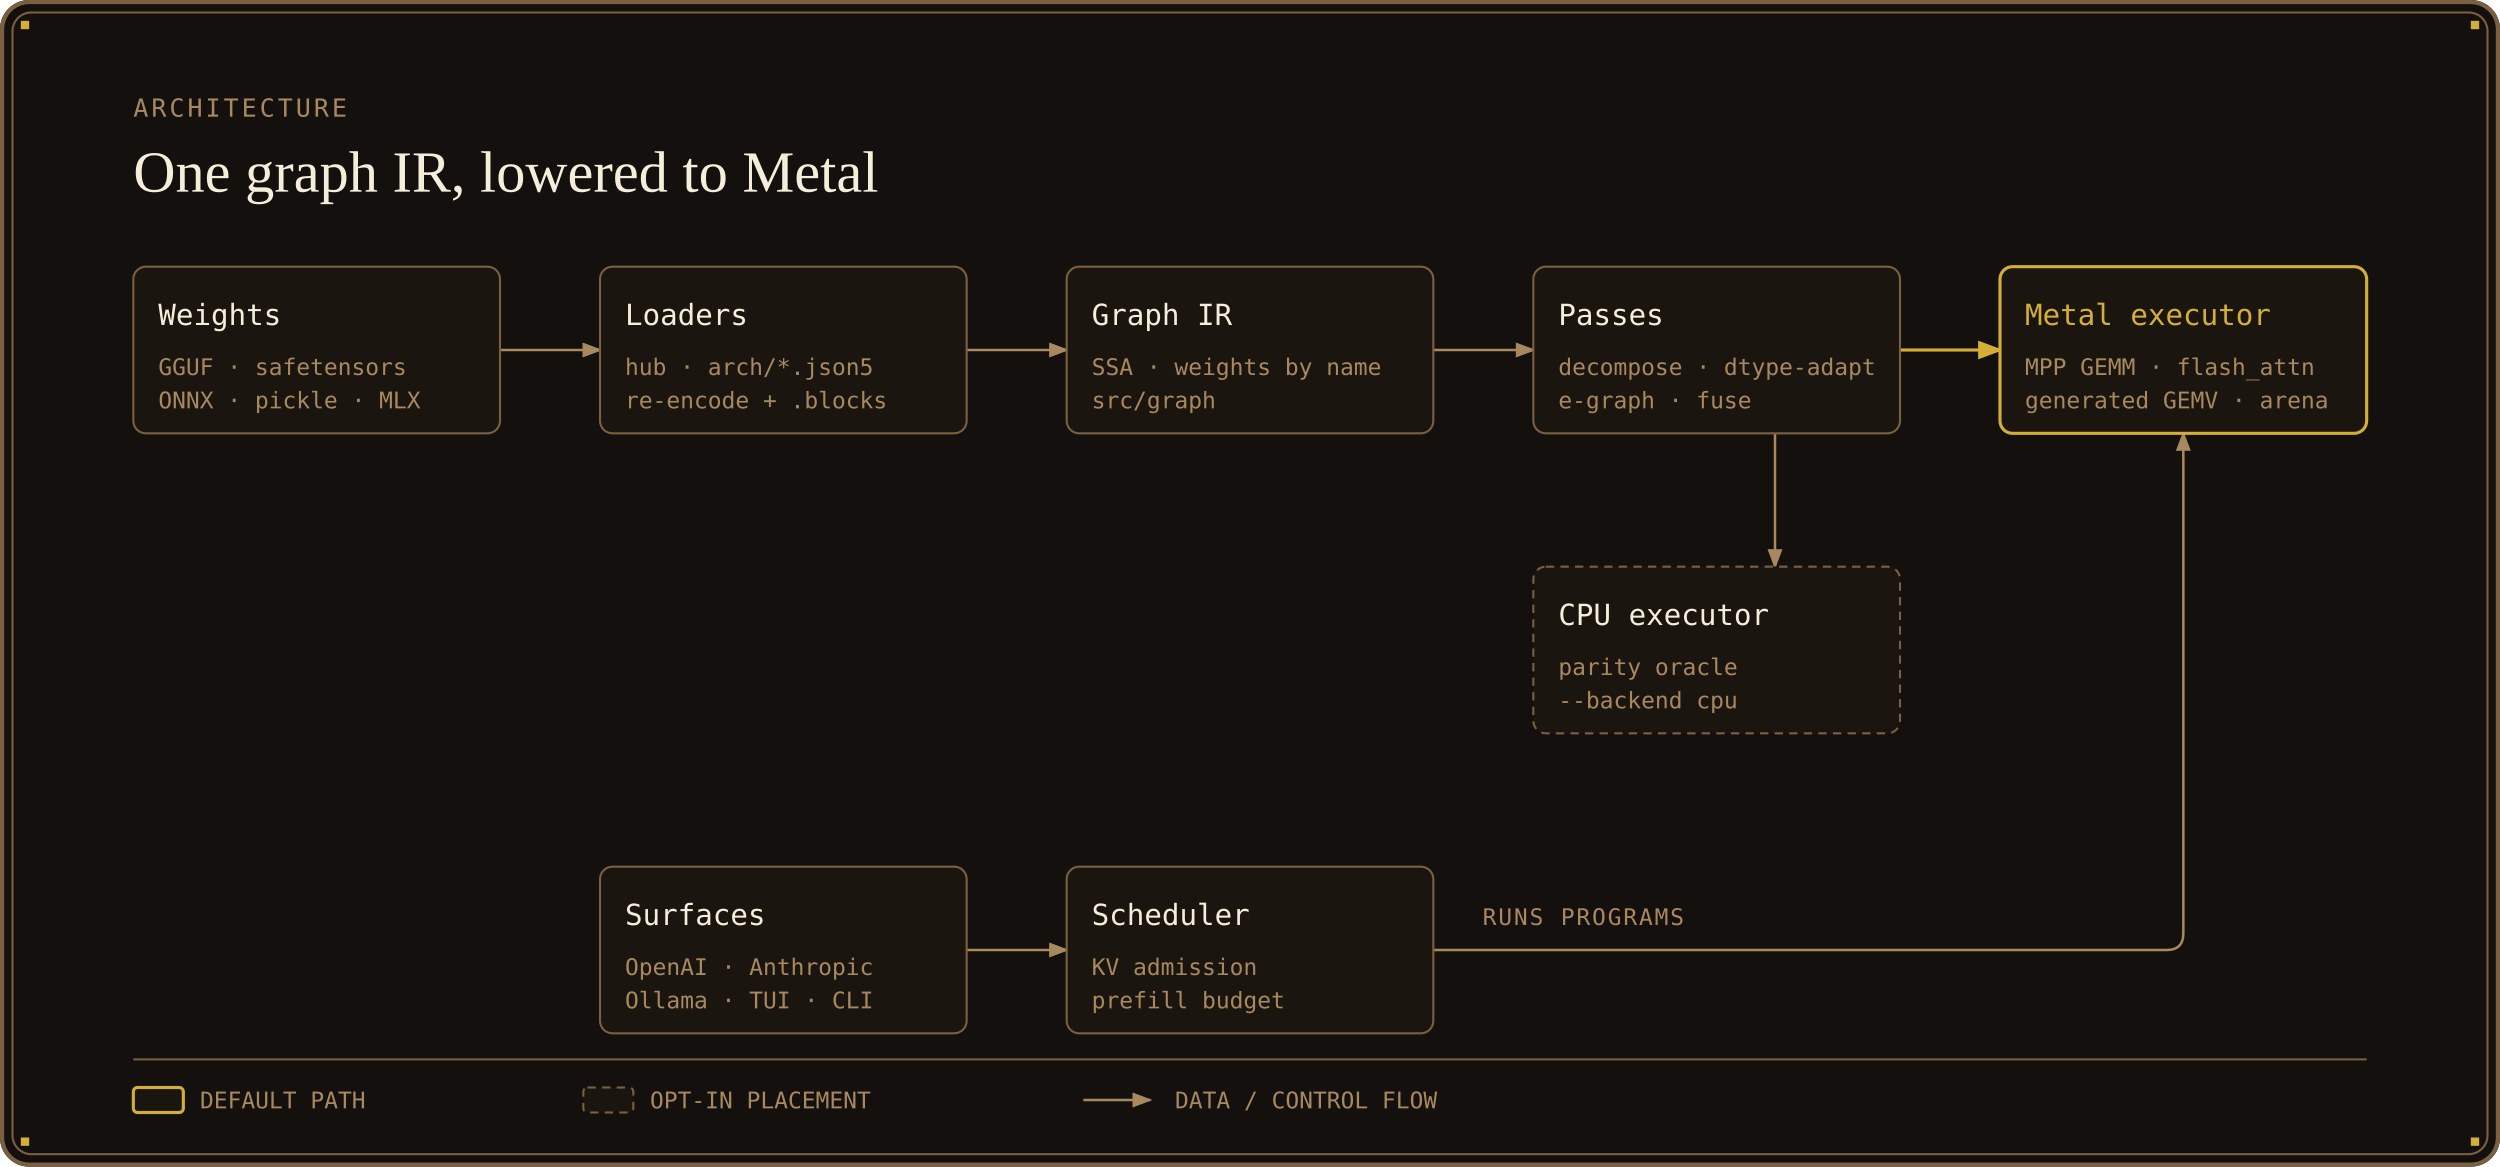
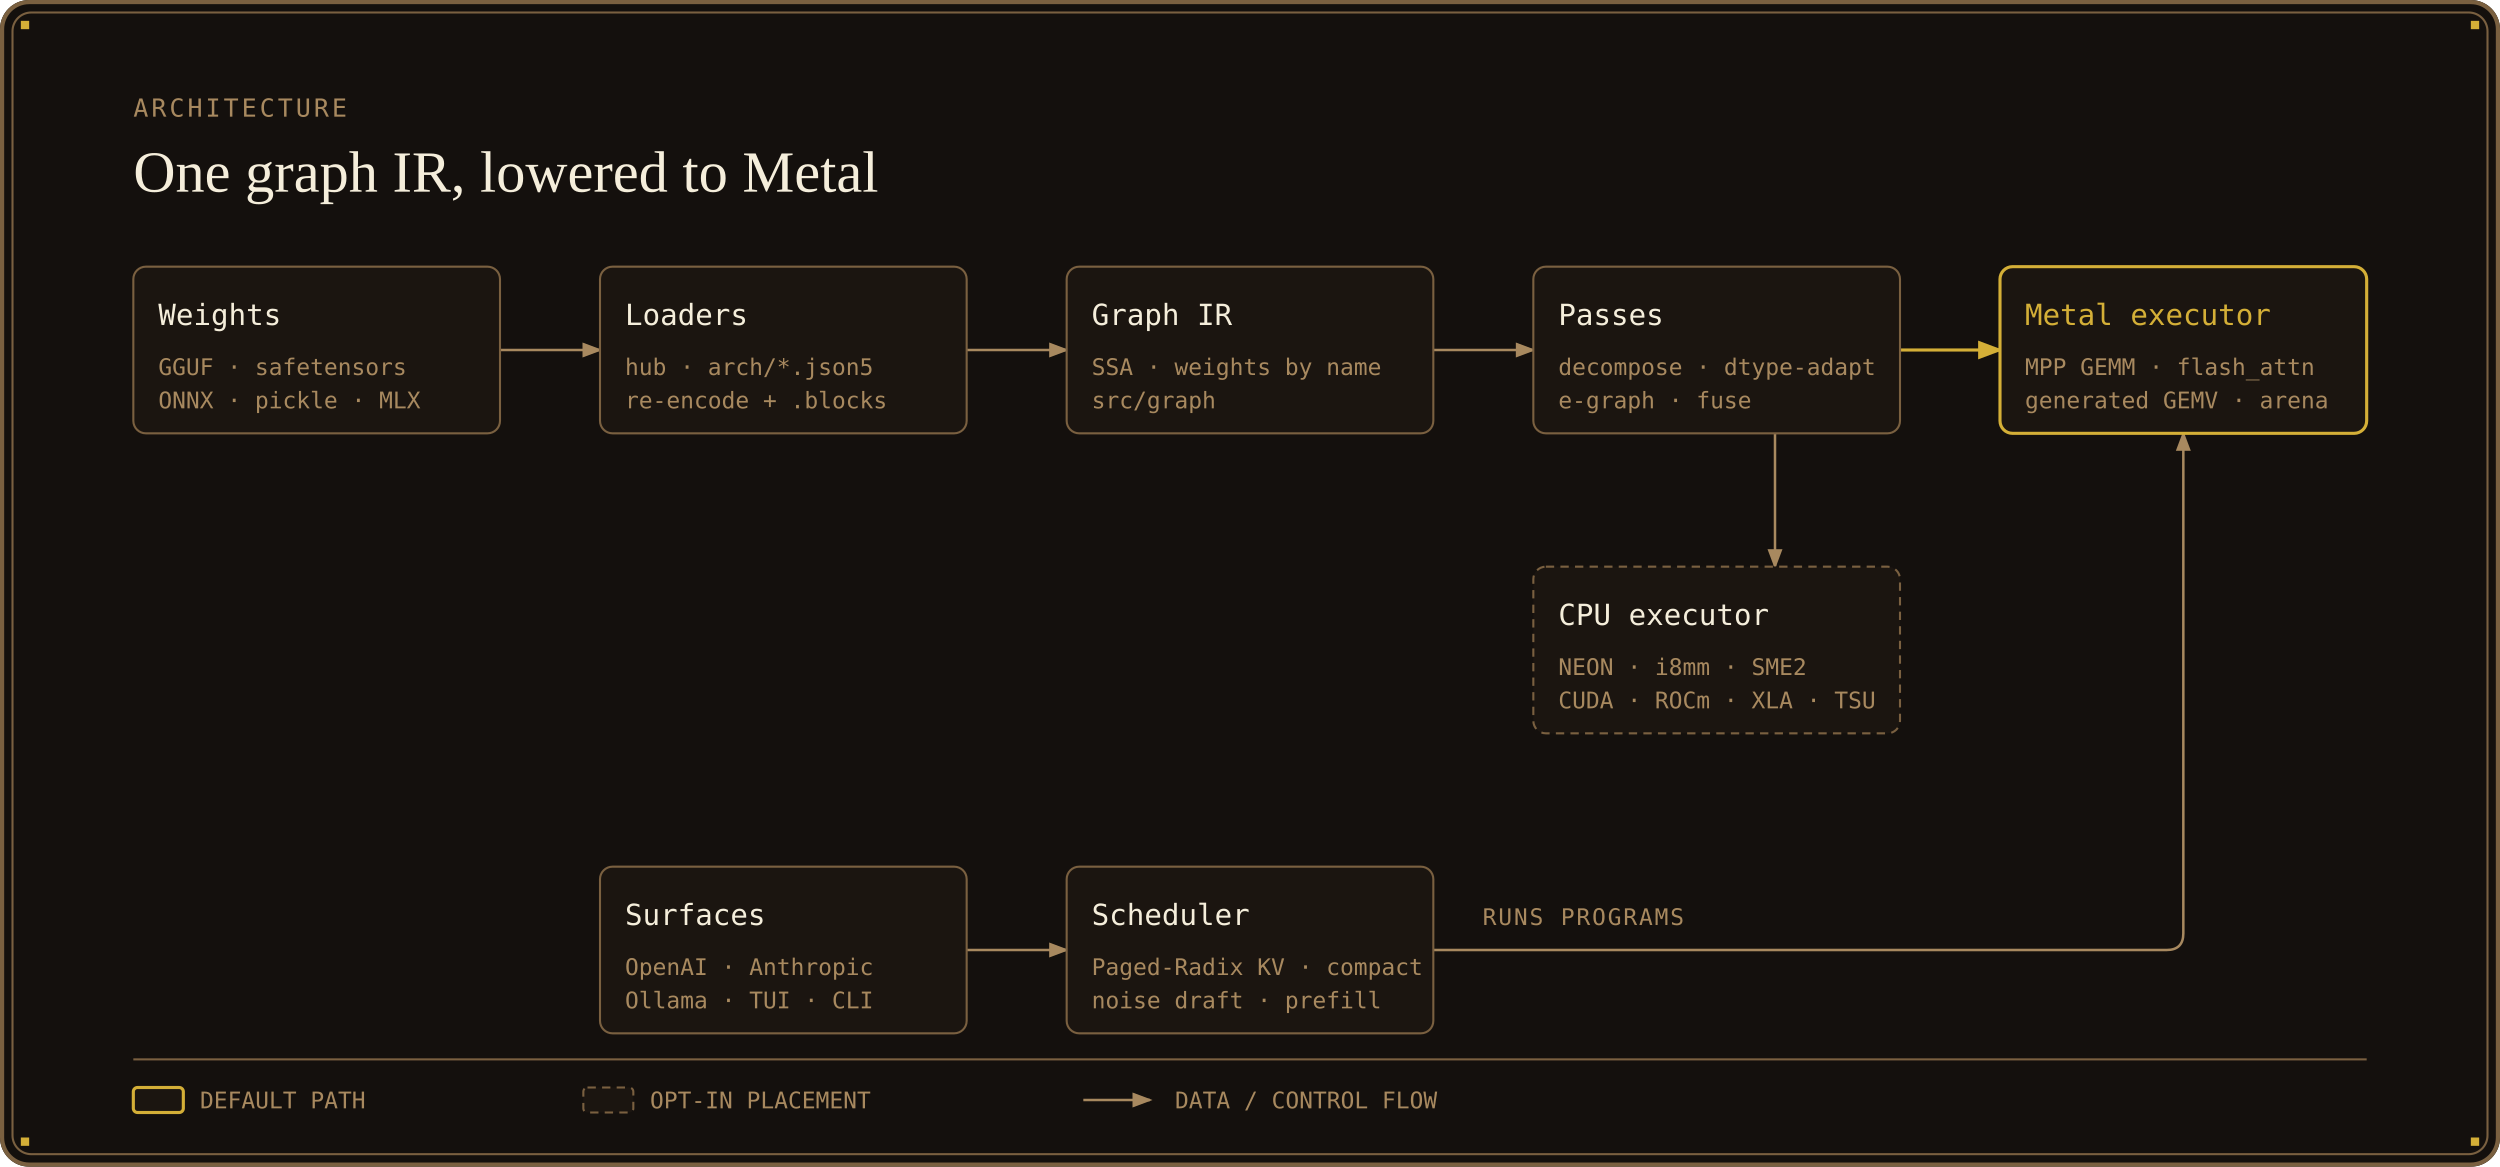
<svg xmlns="http://www.w3.org/2000/svg" viewBox="0 0 1200 560" width="1200" height="560" role="img" aria-labelledby="gibbs-arch-title gibbs-arch-desc">
  <defs>
    <marker id="ar" markerWidth="8" markerHeight="6" refX="7" refY="3" orient="auto">
      <polygon points="0 0, 8 3, 0 6" fill="#A8895F" />
    </marker>
    <marker id="ar-brass" markerWidth="8" markerHeight="6" refX="7" refY="3" orient="auto">
      <polygon points="0 0, 8 3, 0 6" fill="#D4AF37" />
    </marker>
  </defs>
  <style>text{font-family:'SF Mono','Menlo','DejaVu Sans Mono',monospace}.serif{font-family:'Bodoni 72','Didot','Playfair Display','Bodoni MT',Georgia,'Times New Roman',serif}</style>
  <rect width="1200" height="560" rx="14" fill="#14100D" />
  <rect x="1" y="1" width="1198" height="558" rx="13" fill="none" stroke="#7A6040" stroke-width="2" />
  <rect x="6" y="6" width="1188" height="548" rx="9" fill="none" stroke="#7A6040" stroke-width="1" />
  <g fill="#D4AF37">
    <rect x="10" y="10" width="4" height="4" />
    <rect x="1186" y="10" width="4" height="4" />
    <rect x="10" y="546" width="4" height="4" />
    <rect x="1186" y="546" width="4" height="4" />
  </g>
  <text x="64" y="56" font-size="12" fill="#A8895F" letter-spacing="0.12em">ARCHITECTURE</text>
  <text class="serif" x="64" y="92" font-size="28" fill="#F5EEDB">One graph IR, lowered to Metal</text>
  <g fill="none" stroke="#A8895F" stroke-width="1.2" marker-end="url(#ar)">
    <path d="M240 168 H288" />
    <path d="M464 168 H512" />
    <path d="M688 168 H736" />
    <path d="M852 208 V272" />
    <path d="M464 456 H512" />
    <path d="M688 456 H1040 Q1048 456 1048 448 V208" />
  </g>
  <path d="M912 168 H960" fill="none" stroke="#D4AF37" stroke-width="1.5" marker-end="url(#ar-brass)" />
  <rect x="704" y="432" width="112" height="14" fill="#14100D" />
  <text x="760" y="444" font-size="11" fill="#A8895F" letter-spacing="0.08em" text-anchor="middle">RUNS PROGRAMS</text>
  <rect x="64" y="128" width="176" height="80" rx="6" fill="#14100D" />
  <rect x="64" y="128" width="176" height="80" rx="6" fill="#1B1510" stroke="#7A6040" stroke-width="1" />
  <text x="76" y="156" font-size="14" fill="#F5EEDB">Weights</text>
  <text x="76" y="180" font-size="11" fill="#A8895F">GGUF · safetensors</text>
  <text x="76" y="196" font-size="11" fill="#A8895F">ONNX · pickle · MLX</text>
  <rect x="288" y="128" width="176" height="80" rx="6" fill="#14100D" />
  <rect x="288" y="128" width="176" height="80" rx="6" fill="#1B1510" stroke="#7A6040" stroke-width="1" />
  <text x="300" y="156" font-size="14" fill="#F5EEDB">Loaders</text>
  <text x="300" y="180" font-size="11" fill="#A8895F">hub · arch/*.json5</text>
  <text x="300" y="196" font-size="11" fill="#A8895F">re-encode + .blocks</text>
  <rect x="512" y="128" width="176" height="80" rx="6" fill="#14100D" />
  <rect x="512" y="128" width="176" height="80" rx="6" fill="#1B1510" stroke="#7A6040" stroke-width="1" />
  <text x="524" y="156" font-size="14" fill="#F5EEDB">Graph IR</text>
  <text x="524" y="180" font-size="11" fill="#A8895F">SSA · weights by name</text>
  <text x="524" y="196" font-size="11" fill="#A8895F">src/graph</text>
  <rect x="736" y="128" width="176" height="80" rx="6" fill="#14100D" />
  <rect x="736" y="128" width="176" height="80" rx="6" fill="#1B1510" stroke="#7A6040" stroke-width="1" />
  <text x="748" y="156" font-size="14" fill="#F5EEDB">Passes</text>
  <text x="748" y="180" font-size="11" fill="#A8895F">decompose · dtype-adapt</text>
  <text x="748" y="196" font-size="11" fill="#A8895F">e-graph · fuse</text>
  <rect x="960" y="128" width="176" height="80" rx="6" fill="#14100D" />
  <rect x="960" y="128" width="176" height="80" rx="6" fill="#1B1510" stroke="#D4AF37" stroke-width="1.5" />
  <text x="972" y="156" font-size="14" fill="#D4AF37">Metal executor</text>
  <text x="972" y="180" font-size="11" fill="#A8895F">MPP GEMM · flash_attn</text>
  <text x="972" y="196" font-size="11" fill="#A8895F">generated GEMV · arena</text>
  <rect x="736" y="272" width="176" height="80" rx="6" fill="#14100D" />
  <rect x="736" y="272" width="176" height="80" rx="6" fill="#1B1510" stroke="#7A6040" stroke-width="1" stroke-dasharray="4 3" />
  <text x="748" y="300" font-size="14" fill="#F5EEDB">CPU executor</text>
-   <text x="748" y="324" font-size="11" fill="#A8895F">parity oracle</text>
-   <text x="748" y="340" font-size="11" fill="#A8895F">--backend cpu</text>
+   <text x="748" y="324" font-size="11" fill="#A8895F">NEON · i8mm · SME2</text>
+   <text x="748" y="340" font-size="11" fill="#A8895F">CUDA · ROCm · XLA · TSU</text>
  <rect x="288" y="416" width="176" height="80" rx="6" fill="#14100D" />
  <rect x="288" y="416" width="176" height="80" rx="6" fill="#1B1510" stroke="#7A6040" stroke-width="1" />
  <text x="300" y="444" font-size="14" fill="#F5EEDB">Surfaces</text>
  <text x="300" y="468" font-size="11" fill="#A8895F">OpenAI · Anthropic</text>
  <text x="300" y="484" font-size="11" fill="#A8895F">Ollama · TUI · CLI</text>
  <rect x="512" y="416" width="176" height="80" rx="6" fill="#14100D" />
  <rect x="512" y="416" width="176" height="80" rx="6" fill="#1B1510" stroke="#7A6040" stroke-width="1" />
  <text x="524" y="444" font-size="14" fill="#F5EEDB">Scheduler</text>
-   <text x="524" y="468" font-size="11" fill="#A8895F">KV admission</text>
-   <text x="524" y="484" font-size="11" fill="#A8895F">prefill budget</text>
+   <text x="524" y="468" font-size="11" fill="#A8895F">Paged-Radix KV · compact</text>
+   <text x="524" y="484" font-size="11" fill="#A8895F">noise draft · prefill</text>
  <rect x="64" y="508" width="1072" height="1" fill="#7A6040" />
  <rect x="64" y="522" width="24" height="12" rx="2" fill="#1B1510" stroke="#D4AF37" stroke-width="1.5" />
  <text x="96" y="532" font-size="11" fill="#A8895F">DEFAULT PATH</text>
  <rect x="280" y="522" width="24" height="12" rx="2" fill="#1B1510" stroke="#7A6040" stroke-width="1" stroke-dasharray="4 3" />
  <text x="312" y="532" font-size="11" fill="#A8895F">OPT-IN PLACEMENT</text>
  <path d="M520 528 H552" fill="none" stroke="#A8895F" stroke-width="1.2" marker-end="url(#ar)" />
  <text x="564" y="532" font-size="11" fill="#A8895F">DATA / CONTROL FLOW</text>
</svg>
